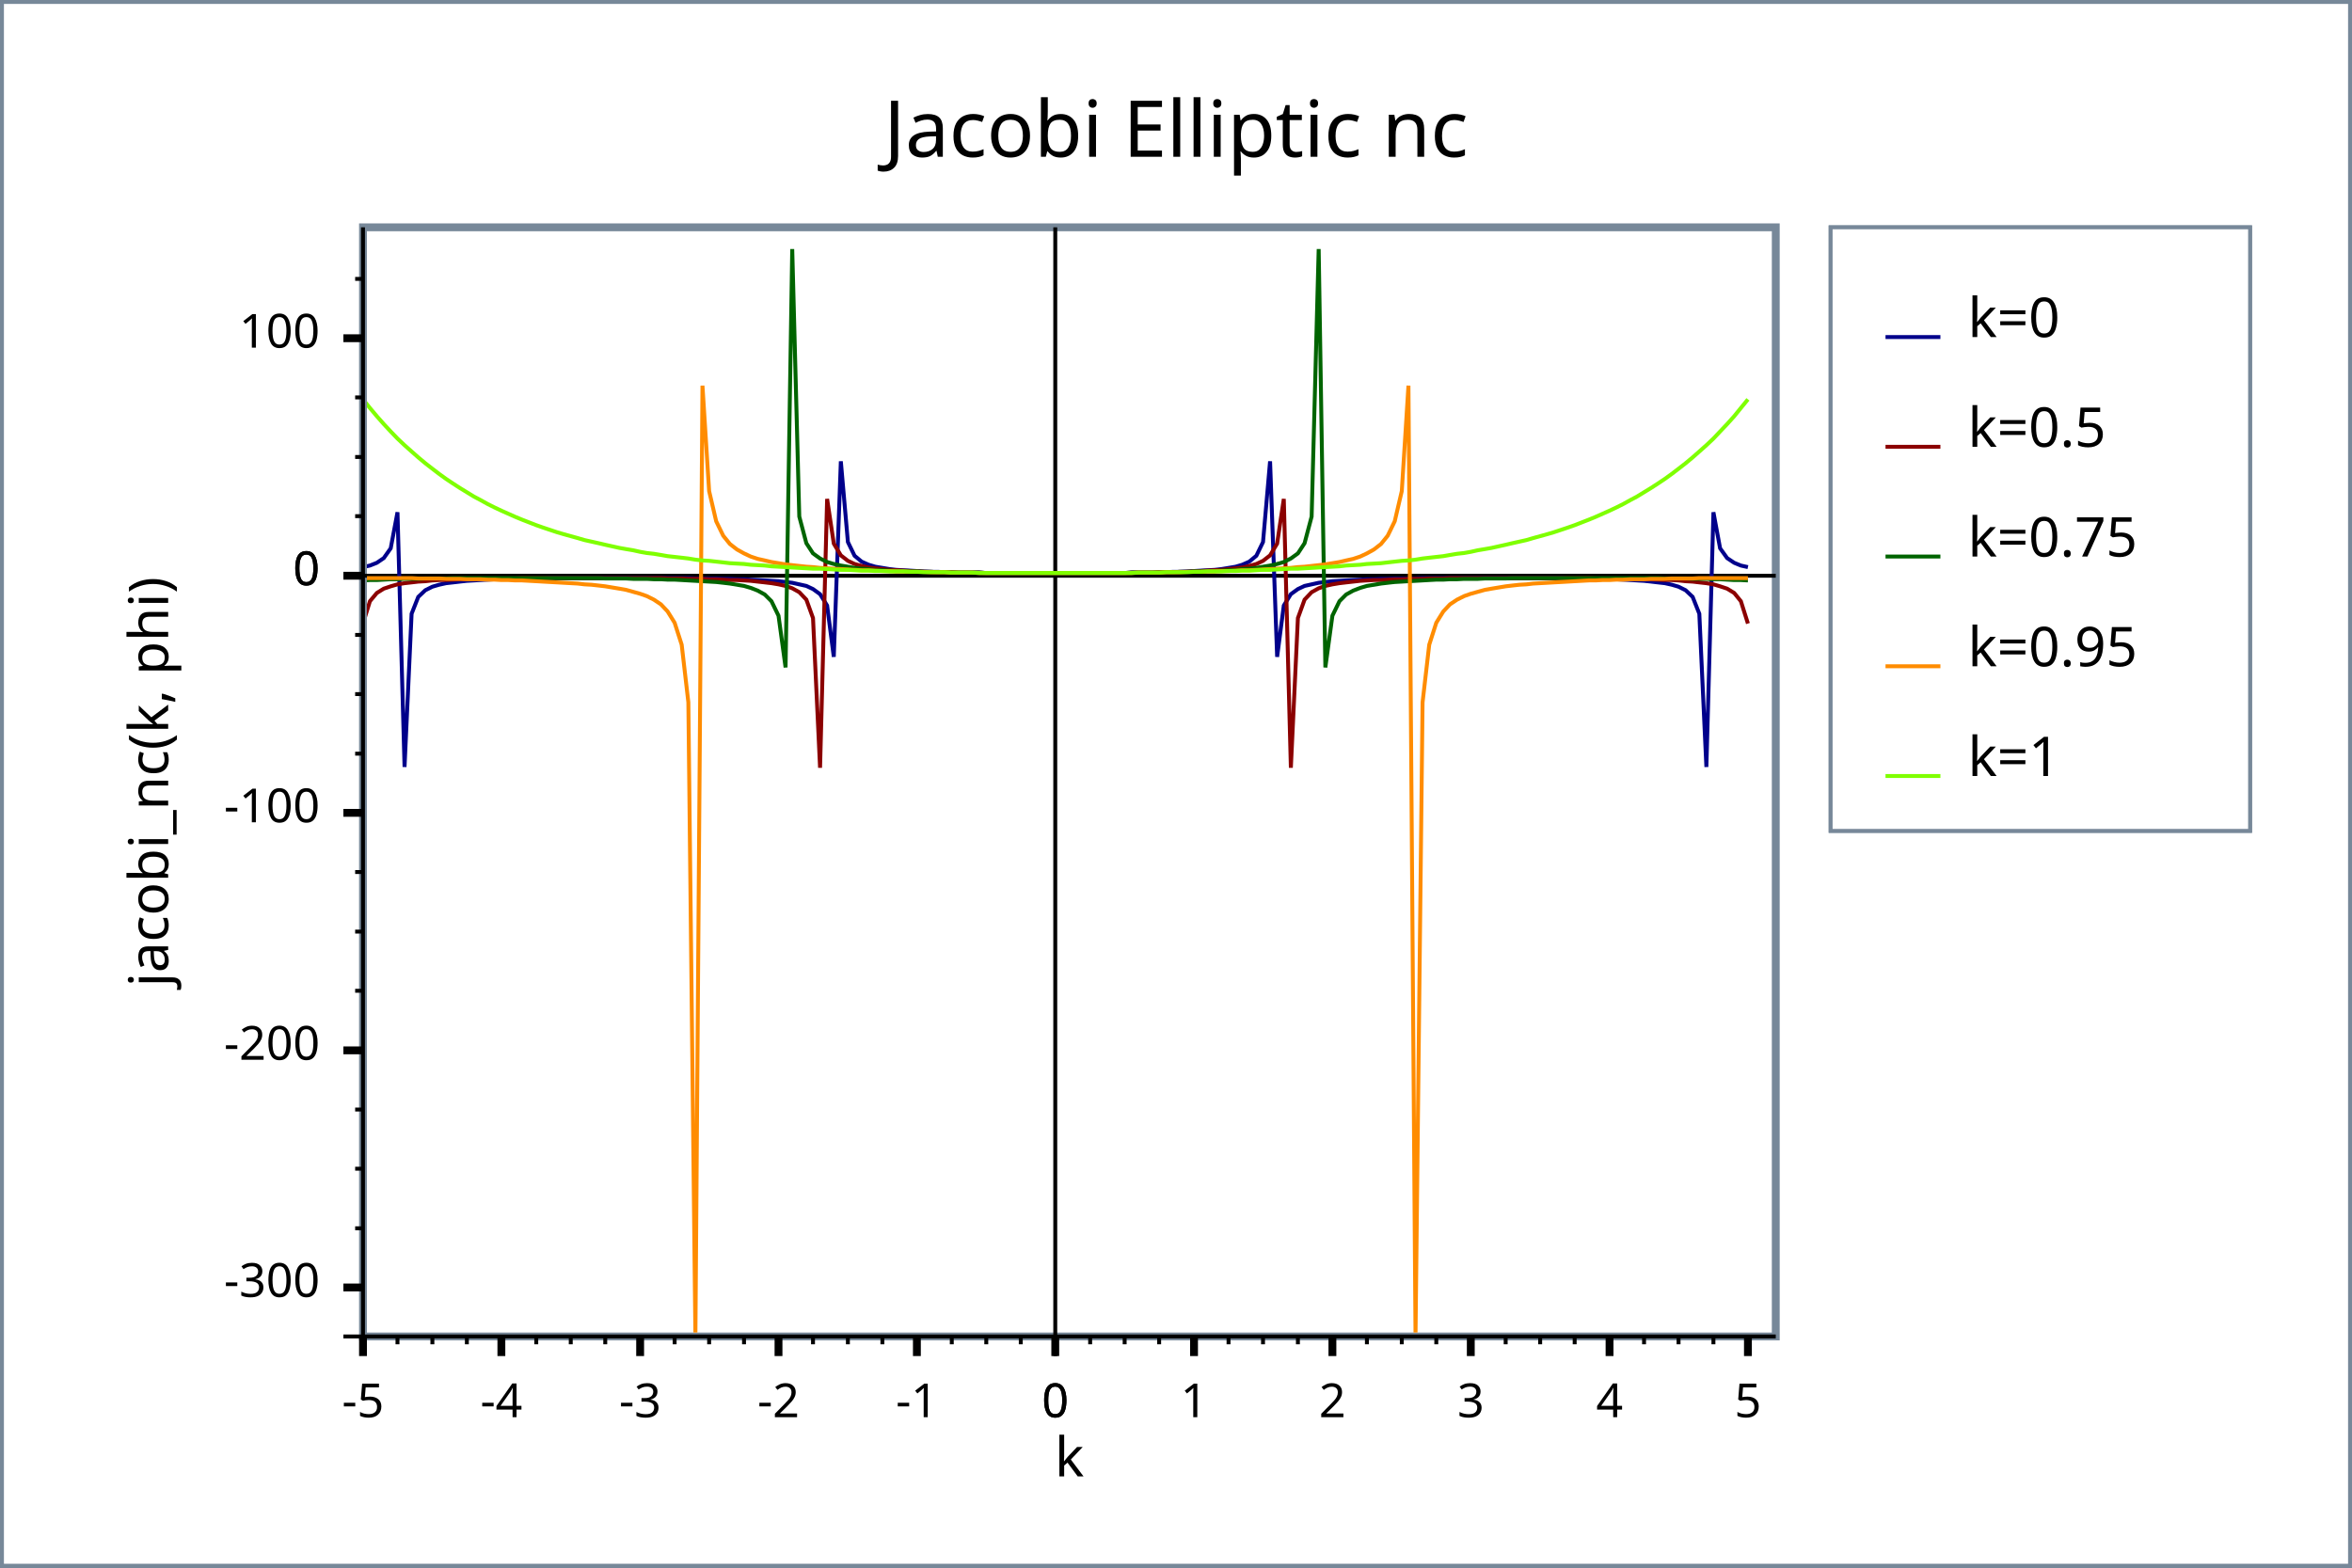
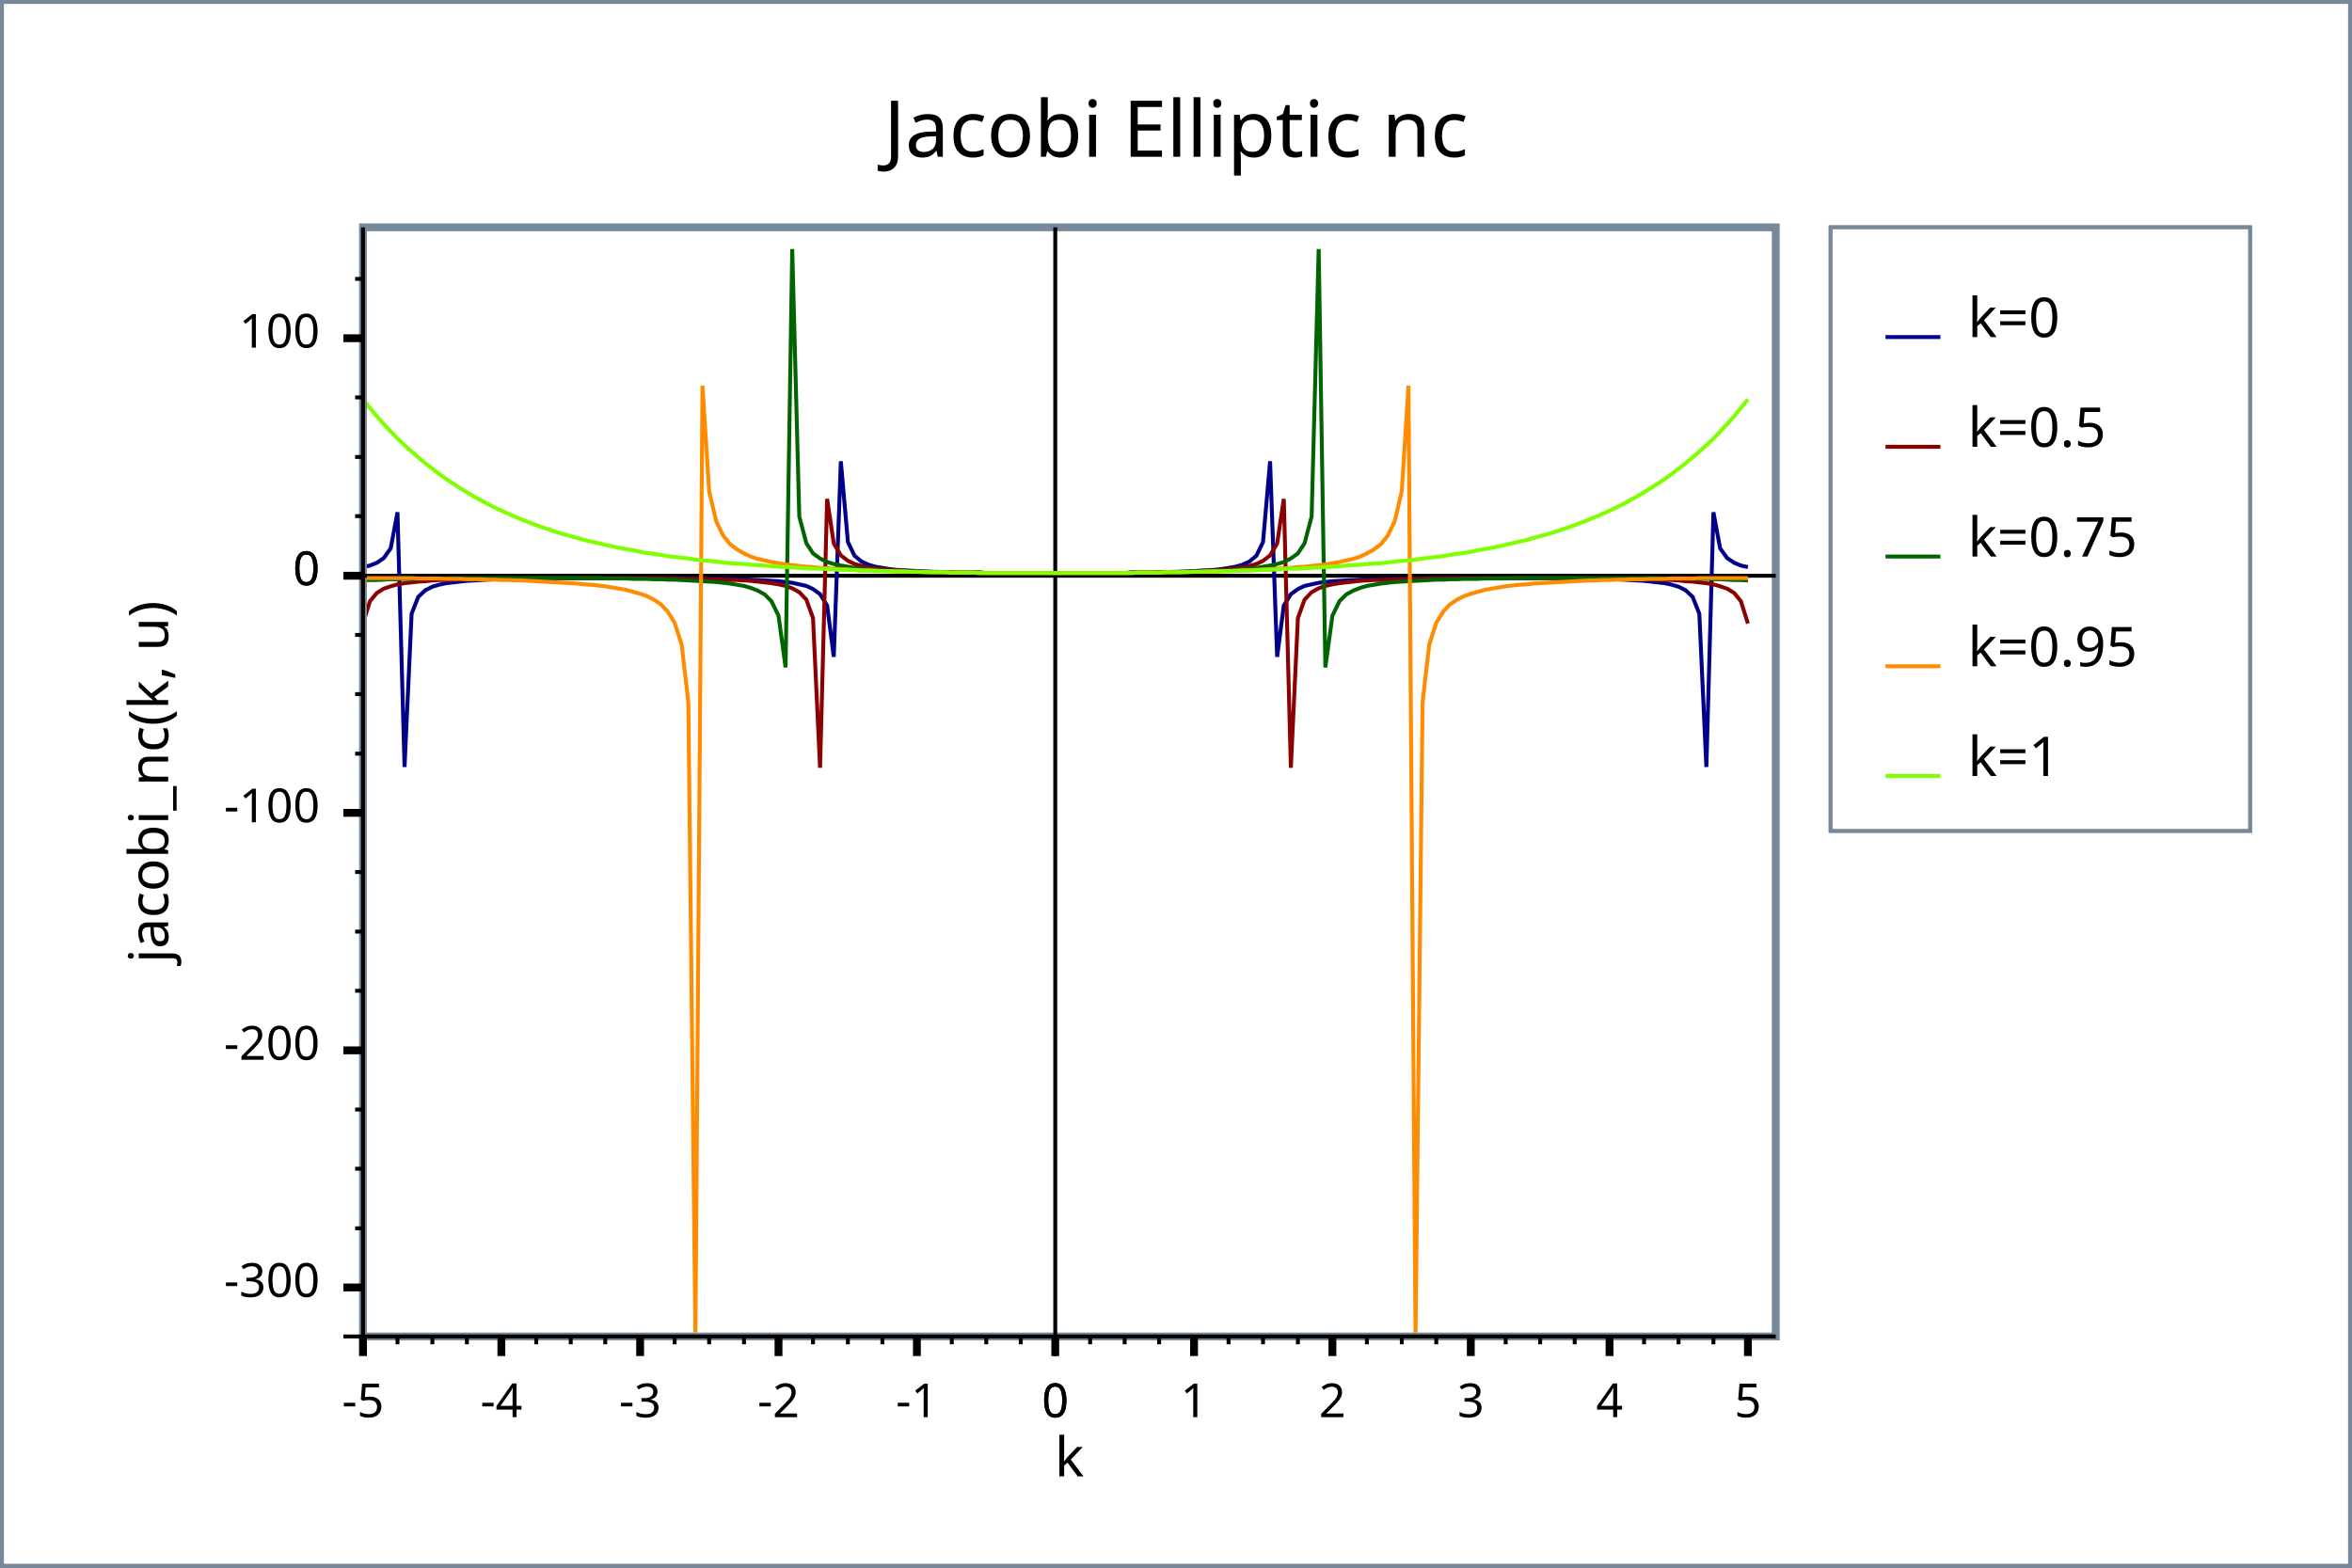
<svg xmlns="http://www.w3.org/2000/svg" width="600" height="400" version="1.1">
  <meta name="copyright" content="John Maddock" />
  <meta name="date" content="2008" />
  <clipPath id="plot_window">
    <rect x="93.6" y="59" width="358.4" height="281" />
  </clipPath>
  <g id="imageBackground" stroke="rgb(119,136,153)" fill="rgb(255,255,255)" stroke-width="2">
    <rect x="0" y="0" width="600" height="400" />
  </g>
  <g id="plotBackground" stroke="rgb(119,136,153)" fill="rgb(255,255,255)" stroke-width="2">
    <rect x="92.6" y="58" width="360.4" height="283" />
  </g>
  <g id="yMinorGrid" stroke="rgb(200,220,255)" stroke-width="0.5" />
  <g id="yMajorGrid" stroke="rgb(200,220,255)" stroke-width="1" />
  <g id="xMinorGrid" stroke="rgb(200,220,255)" stroke-width="0.5" />
  <g id="xMajorGrid" stroke="rgb(200,220,255)" stroke-width="1" />
  <g id="yAxis" stroke="rgb(0,0,0)" stroke-width="1">
    <line x1="269.2" y1="58" x2="269.2" y2="346" />
    <line x1="92.6" y1="58" x2="92.6" y2="341" />
  </g>
  <g id="xAxis" stroke="rgb(0,0,0)" stroke-width="1">
    <line x1="87.6" y1="146.9" x2="453" y2="146.9" />
    <line x1="87.6" y1="341" x2="453" y2="341" />
  </g>
  <g id="yMinorTicks" stroke="rgb(0,0,0)" stroke-width="1">
    <path d="M90.6,131.7 L92.6,131.7 M90.6,116.6 L92.6,116.6 M90.6,101.4 L92.6,101.4 M90.6,71.16 L92.6,71.16 M90.6,146.9 L92.6,146.9 M90.6,162 L92.6,162 M90.6,177.1 L92.6,177.1 M90.6,192.3 L92.6,192.3 M90.6,207.4 L92.6,207.4 M90.6,222.5 L92.6,222.5 M90.6,237.7 L92.6,237.7 M90.6,252.8 L92.6,252.8 M90.6,268 L92.6,268 M90.6,283.1 L92.6,283.1 M90.6,298.2 L92.6,298.2 M90.6,313.4 L92.6,313.4 M90.6,328.5 L92.6,328.5 " fill="none" />
  </g>
  <g id="xMinorTicks" stroke="rgb(0,0,0)" stroke-width="1">
    <path d="M278.1,341 L278.1,343 M286.9,341 L286.9,343 M295.7,341 L295.7,343 M313.4,341 L313.4,343 M322.2,341 L322.2,343 M331.1,341 L331.1,343 M348.7,341 L348.7,343 M357.6,341 L357.6,343 M366.4,341 L366.4,343 M384.1,341 L384.1,343 M392.9,341 L392.9,343 M401.7,341 L401.7,343 M419.4,341 L419.4,343 M428.2,341 L428.2,343 M437.1,341 L437.1,343 M260.4,341 L260.4,343 M251.6,341 L251.6,343 M242.8,341 L242.8,343 M225.1,341 L225.1,343 M216.3,341 L216.3,343 M207.4,341 L207.4,343 M189.8,341 L189.8,343 M180.9,341 L180.9,343 M172.1,341 L172.1,343 M154.4,341 L154.4,343 M145.6,341 L145.6,343 M136.8,341 L136.8,343 M119.1,341 L119.1,343 M110.3,341 L110.3,343 M101.4,341 L101.4,343 " fill="none" />
  </g>
  <g id="yMajorTicks" stroke="rgb(0,0,0)" stroke-width="2">
    <path d="M87.6,146.9 L92.6,146.9 M87.6,86.3 L92.6,86.3 M87.6,146.9 L92.6,146.9 M87.6,207.4 L92.6,207.4 M87.6,268 L92.6,268 M87.6,328.5 L92.6,328.5 " fill="none" />
  </g>
  <g id="xMajorTicks" stroke="rgb(0,0,0)" stroke-width="2">
    <path d="M269.2,341 L269.2,346 M304.6,341 L304.6,346 M339.9,341 L339.9,346 M375.2,341 L375.2,346 M410.6,341 L410.6,346 M445.9,341 L445.9,346 M269.2,341 L269.2,346 M233.9,341 L233.9,346 M198.6,341 L198.6,346 M163.3,341 L163.3,346 M127.9,341 L127.9,346 M92.6,341 L92.6,346 " fill="none" />
  </g>
  <g id="xTicksValues">
    <text x="269.2" y="361.6" text-anchor="middle" font-size="12" font-family="Verdana">0</text>
    <text x="304.6" y="361.6" text-anchor="middle" font-size="12" font-family="Verdana">1</text>
    <text x="339.9" y="361.6" text-anchor="middle" font-size="12" font-family="Verdana">2</text>
    <text x="375.2" y="361.6" text-anchor="middle" font-size="12" font-family="Verdana">3</text>
    <text x="410.6" y="361.6" text-anchor="middle" font-size="12" font-family="Verdana">4</text>
    <text x="445.9" y="361.6" text-anchor="middle" font-size="12" font-family="Verdana">5</text>
    <text x="269.2" y="361.6" text-anchor="middle" font-size="12" font-family="Verdana">0</text>
    <text x="233.9" y="361.6" text-anchor="middle" font-size="12" font-family="Verdana">-1</text>
    <text x="198.6" y="361.6" text-anchor="middle" font-size="12" font-family="Verdana">-2</text>
    <text x="163.3" y="361.6" text-anchor="middle" font-size="12" font-family="Verdana">-3</text>
    <text x="127.9" y="361.6" text-anchor="middle" font-size="12" font-family="Verdana">-4</text>
    <text x="92.6" y="361.6" text-anchor="middle" font-size="12" font-family="Verdana">-5</text>
  </g>
  <g id="yTicksValues">
    <text x="81.6" y="149.3" text-anchor="end" font-size="12" font-family="Verdana">0</text>
    <text x="81.6" y="88.7" text-anchor="end" font-size="12" font-family="Verdana">100</text>
    <text x="81.6" y="149.3" text-anchor="end" font-size="12" font-family="Verdana">0</text>
    <text x="81.6" y="209.8" text-anchor="end" font-size="12" font-family="Verdana">-100</text>
    <text x="81.6" y="270.4" text-anchor="end" font-size="12" font-family="Verdana">-200</text>
    <text x="81.6" y="330.9" text-anchor="end" font-size="12" font-family="Verdana">-300</text>
  </g>
  <g id="yLabel">
-     <text x="42.9" y="199.5" text-anchor="middle" transform="rotate(-90 42.9 199.5 )" font-size="14" font-family="Verdana">jacobi_nc(k, phi)</text>
+     <text x="42.9" y="199.5" text-anchor="middle" transform="rotate(-90 42.9 199.5 )" font-size="14" font-family="Verdana">jacobi_nc(k, u)</text>
  </g>
  <g id="xLabel">
    <text x="272.8" y="376.7" text-anchor="middle" font-size="14" font-family="Verdana">k</text>
  </g>
  <g id="plotLines" stroke-width="2">
    <g clip-path="url(#plot_window)" stroke="rgb(0,0,139)" stroke-width="1">
      <path d="M92.6,144.7 L94.37,144.3 L96.13,143.6 L97.9,142.4 L99.67,139.9 L101.4,130.7 L103.2,195.7 L105,156.6 L106.7,152.3 L108.5,150.6 L110.3,149.7 L112,149.2 L113.8,148.8 L115.6,148.6 L117.3,148.4 L119.1,148.2 L120.9,148.1 L122.6,148 L124.4,147.9 L126.2,147.8 L127.9,147.8 L129.7,147.7 L131.5,147.7 L133.2,147.7 L135,147.6 L136.8,147.6 L138.5,147.6 L140.3,147.5 L142.1,147.5 L143.8,147.5 L145.6,147.5 L147.4,147.5 L149.1,147.5 L150.9,147.5 L152.7,147.5 L154.4,147.5 L156.2,147.5 L158,147.5 L159.7,147.5 L161.5,147.5 L163.3,147.5 L165,147.5 L166.8,147.5 L168.6,147.5 L170.3,147.5 L172.1,147.5 L173.9,147.5 L175.6,147.5 L177.4,147.6 L179.2,147.6 L180.9,147.6 L182.7,147.6 L184.5,147.7 L186.2,147.7 L188,147.8 L189.8,147.8 L191.5,147.9 L193.3,148 L195.1,148.1 L196.8,148.2 L198.6,148.3 L200.4,148.5 L202.1,148.7 L203.9,149.1 L205.7,149.5 L207.4,150.3 L209.2,151.6 L211,154.5 L212.7,167.6 L214.5,117.7 L216.3,138.3 L218,141.8 L219.8,143.3 L221.6,144.1 L223.3,144.6 L225.1,144.9 L226.9,145.2 L228.6,145.4 L230.4,145.5 L232.2,145.6 L233.9,145.7 L235.7,145.8 L237.5,145.9 L239.2,145.9 L241,146 L242.7,146 L244.5,146.1 L246.3,146.1 L248,146.1 L249.8,146.1 L251.6,146.2 L253.3,146.2 L255.1,146.2 L256.9,146.2 L258.6,146.2 L260.4,146.2 L262.2,146.2 L263.9,146.2 L265.7,146.2 L267.5,146.2 L269.2,146.2 L271,146.2 L272.8,146.2 L274.5,146.2 L276.3,146.2 L278.1,146.2 L279.8,146.2 L281.6,146.2 L283.4,146.2 L285.1,146.2 L286.9,146.2 L288.7,146.1 L290.4,146.1 L292.2,146.1 L294,146.1 L295.7,146 L297.5,146 L299.3,145.9 L301,145.9 L302.8,145.8 L304.6,145.7 L306.3,145.6 L308.1,145.5 L309.9,145.4 L311.6,145.2 L313.4,144.9 L315.2,144.6 L316.9,144.1 L318.7,143.3 L320.5,141.8 L322.2,138.3 L324,117.7 L325.8,167.6 L327.5,154.5 L329.3,151.6 L331.1,150.3 L332.8,149.5 L334.6,149.1 L336.4,148.7 L338.1,148.5 L339.9,148.3 L341.7,148.2 L343.4,148.1 L345.2,148 L347,147.9 L348.7,147.8 L350.5,147.8 L352.3,147.7 L354,147.7 L355.8,147.6 L357.6,147.6 L359.3,147.6 L361.1,147.6 L362.9,147.5 L364.6,147.5 L366.4,147.5 L368.2,147.5 L369.9,147.5 L371.7,147.5 L373.5,147.5 L375.2,147.5 L377,147.5 L378.8,147.5 L380.5,147.5 L382.3,147.5 L384.1,147.5 L385.8,147.5 L387.6,147.5 L389.4,147.5 L391.1,147.5 L392.9,147.5 L394.7,147.5 L396.4,147.5 L398.2,147.5 L400,147.6 L401.7,147.6 L403.5,147.6 L405.3,147.7 L407,147.7 L408.8,147.7 L410.6,147.8 L412.3,147.8 L414.1,147.9 L415.9,148 L417.6,148.1 L419.4,148.2 L421.2,148.4 L422.9,148.6 L424.7,148.8 L426.5,149.2 L428.2,149.7 L430,150.6 L431.8,152.3 L433.5,156.6 L435.3,195.7 L437.1,130.7 L438.8,139.9 L440.6,142.4 L442.4,143.6 L444.1,144.3 L445.9,144.7 " fill="none" />
    </g>
    <g clip-path="url(#plot_window)" stroke="rgb(139,0,0)" stroke-width="1">
      <path d="M92.6,159.1 L94.37,153.4 L96.13,151.3 L97.9,150.2 L99.67,149.6 L101.4,149.1 L103.2,148.8 L105,148.6 L106.7,148.4 L108.5,148.3 L110.3,148.1 L112,148 L113.8,148 L115.6,147.9 L117.3,147.8 L119.1,147.8 L120.9,147.7 L122.6,147.7 L124.4,147.7 L126.2,147.6 L127.9,147.6 L129.7,147.6 L131.5,147.6 L133.2,147.5 L135,147.5 L136.8,147.5 L138.5,147.5 L140.3,147.5 L142.1,147.5 L143.8,147.5 L145.6,147.5 L147.4,147.5 L149.1,147.5 L150.9,147.5 L152.7,147.5 L154.4,147.5 L156.2,147.5 L158,147.5 L159.7,147.5 L161.5,147.5 L163.3,147.5 L165,147.5 L166.8,147.5 L168.6,147.5 L170.3,147.6 L172.1,147.6 L173.9,147.6 L175.6,147.7 L177.4,147.7 L179.2,147.7 L180.9,147.8 L182.7,147.8 L184.5,147.9 L186.2,148 L188,148 L189.8,148.1 L191.5,148.2 L193.3,148.4 L195.1,148.6 L196.8,148.8 L198.6,149.1 L200.4,149.5 L202.1,150.1 L203.9,151.1 L205.7,153 L207.4,157.7 L209.2,195.9 L211,127.3 L212.7,138.7 L214.5,141.7 L216.3,143.1 L218,143.9 L219.8,144.4 L221.6,144.8 L223.3,145 L225.1,145.2 L226.9,145.4 L228.6,145.5 L230.4,145.6 L232.2,145.7 L233.9,145.8 L235.7,145.9 L237.5,145.9 L239.2,146 L241,146 L242.7,146 L244.5,146.1 L246.3,146.1 L248,146.1 L249.8,146.1 L251.6,146.2 L253.3,146.2 L255.1,146.2 L256.9,146.2 L258.6,146.2 L260.4,146.2 L262.2,146.2 L263.9,146.2 L265.7,146.2 L267.5,146.2 L269.2,146.2 L271,146.2 L272.8,146.2 L274.5,146.2 L276.3,146.2 L278.1,146.2 L279.8,146.2 L281.6,146.2 L283.4,146.2 L285.1,146.2 L286.9,146.2 L288.7,146.1 L290.4,146.1 L292.2,146.1 L294,146.1 L295.7,146 L297.5,146 L299.3,146 L301,145.9 L302.8,145.9 L304.6,145.8 L306.3,145.7 L308.1,145.6 L309.9,145.5 L311.6,145.4 L313.4,145.2 L315.2,145 L316.9,144.8 L318.7,144.4 L320.5,143.9 L322.2,143.1 L324,141.7 L325.8,138.7 L327.5,127.3 L329.3,195.9 L331.1,157.7 L332.8,153 L334.6,151.1 L336.4,150.1 L338.1,149.5 L339.9,149.1 L341.7,148.8 L343.4,148.6 L345.2,148.4 L347,148.2 L348.7,148.1 L350.5,148 L352.3,148 L354,147.9 L355.8,147.8 L357.6,147.8 L359.3,147.7 L361.1,147.7 L362.9,147.7 L364.6,147.6 L366.4,147.6 L368.2,147.6 L369.9,147.5 L371.7,147.5 L373.5,147.5 L375.2,147.5 L377,147.5 L378.8,147.5 L380.5,147.5 L382.3,147.5 L384.1,147.5 L385.8,147.5 L387.6,147.5 L389.4,147.5 L391.1,147.5 L392.9,147.5 L394.7,147.5 L396.4,147.5 L398.2,147.5 L400,147.5 L401.7,147.5 L403.5,147.5 L405.3,147.5 L407,147.6 L408.8,147.6 L410.6,147.6 L412.3,147.6 L414.1,147.7 L415.9,147.7 L417.6,147.7 L419.4,147.8 L421.2,147.8 L422.9,147.9 L424.7,148 L426.5,148 L428.2,148.1 L430,148.3 L431.8,148.4 L433.5,148.6 L435.3,148.8 L437.1,149.1 L438.8,149.6 L440.6,150.2 L442.4,151.3 L444.1,153.4 L445.9,159.1 " fill="none" />
    </g>
    <g clip-path="url(#plot_window)" stroke="rgb(0,100,0)" stroke-width="1">
      <path d="M92.6,148.1 L94.37,148 L96.13,148 L97.9,147.9 L99.67,147.8 L101.4,147.8 L103.2,147.7 L105,147.7 L106.7,147.7 L108.5,147.6 L110.3,147.6 L112,147.6 L113.8,147.6 L115.6,147.5 L117.3,147.5 L119.1,147.5 L120.9,147.5 L122.6,147.5 L124.4,147.5 L126.2,147.5 L127.9,147.5 L129.7,147.5 L131.5,147.5 L133.2,147.5 L135,147.5 L136.8,147.5 L138.5,147.5 L140.3,147.5 L142.1,147.5 L143.8,147.5 L145.6,147.5 L147.4,147.5 L149.1,147.5 L150.9,147.5 L152.7,147.5 L154.4,147.6 L156.2,147.6 L158,147.6 L159.7,147.6 L161.5,147.7 L163.3,147.7 L165,147.7 L166.8,147.8 L168.6,147.8 L170.3,147.9 L172.1,147.9 L173.9,148 L175.6,148.1 L177.4,148.2 L179.2,148.3 L180.9,148.4 L182.7,148.5 L184.5,148.7 L186.2,148.9 L188,149.2 L189.8,149.5 L191.5,150 L193.3,150.7 L195.1,151.7 L196.8,153.4 L198.6,157.1 L200.4,170.3 L202.1,63.55 L203.9,131.8 L205.7,138.6 L207.4,141.2 L209.2,142.5 L211,143.4 L212.7,143.9 L214.5,144.3 L216.3,144.6 L218,144.9 L219.8,145.1 L221.6,145.2 L223.3,145.4 L225.1,145.5 L226.9,145.6 L228.6,145.7 L230.4,145.7 L232.2,145.8 L233.9,145.8 L235.7,145.9 L237.5,145.9 L239.2,146 L241,146 L242.7,146.1 L244.5,146.1 L246.3,146.1 L248,146.1 L249.8,146.1 L251.6,146.2 L253.3,146.2 L255.1,146.2 L256.9,146.2 L258.6,146.2 L260.4,146.2 L262.2,146.2 L263.9,146.2 L265.7,146.2 L267.5,146.2 L269.2,146.2 L271,146.2 L272.8,146.2 L274.5,146.2 L276.3,146.2 L278.1,146.2 L279.8,146.2 L281.6,146.2 L283.4,146.2 L285.1,146.2 L286.9,146.2 L288.7,146.1 L290.4,146.1 L292.2,146.1 L294,146.1 L295.7,146.1 L297.5,146 L299.3,146 L301,145.9 L302.8,145.9 L304.6,145.8 L306.3,145.8 L308.1,145.7 L309.9,145.7 L311.6,145.6 L313.4,145.5 L315.2,145.4 L316.9,145.2 L318.7,145.1 L320.5,144.9 L322.2,144.6 L324,144.3 L325.8,143.9 L327.5,143.4 L329.3,142.5 L331.1,141.2 L332.8,138.6 L334.6,131.8 L336.4,63.55 L338.1,170.3 L339.9,157.1 L341.7,153.4 L343.4,151.7 L345.2,150.7 L347,150 L348.7,149.5 L350.5,149.2 L352.3,148.9 L354,148.7 L355.8,148.5 L357.6,148.4 L359.3,148.3 L361.1,148.2 L362.9,148.1 L364.6,148 L366.4,147.9 L368.2,147.9 L369.9,147.8 L371.7,147.8 L373.5,147.7 L375.2,147.7 L377,147.7 L378.8,147.6 L380.5,147.6 L382.3,147.6 L384.1,147.6 L385.8,147.5 L387.6,147.5 L389.4,147.5 L391.1,147.5 L392.9,147.5 L394.7,147.5 L396.4,147.5 L398.2,147.5 L400,147.5 L401.7,147.5 L403.5,147.5 L405.3,147.5 L407,147.5 L408.8,147.5 L410.6,147.5 L412.3,147.5 L414.1,147.5 L415.9,147.5 L417.6,147.5 L419.4,147.5 L421.2,147.5 L422.9,147.5 L424.7,147.6 L426.5,147.6 L428.2,147.6 L430,147.6 L431.8,147.7 L433.5,147.7 L435.3,147.7 L437.1,147.8 L438.8,147.8 L440.6,147.9 L442.4,148 L444.1,148 L445.9,148.1 " fill="none" />
    </g>
    <g clip-path="url(#plot_window)" stroke="rgb(255,140,0)" stroke-width="1">
      <path d="M92.6,147.5 L94.37,147.5 L96.13,147.5 L97.9,147.5 L99.67,147.5 L101.4,147.5 L103.2,147.5 L105,147.5 L106.7,147.6 L108.5,147.6 L110.3,147.6 L112,147.6 L113.8,147.7 L115.6,147.7 L117.3,147.7 L119.1,147.8 L120.9,147.8 L122.6,147.8 L124.4,147.9 L126.2,147.9 L127.9,148 L129.7,148 L131.5,148.1 L133.2,148.1 L135,148.2 L136.8,148.3 L138.5,148.4 L140.3,148.5 L142.1,148.6 L143.8,148.7 L145.6,148.8 L147.4,148.9 L149.1,149.1 L150.9,149.2 L152.7,149.4 L154.4,149.6 L156.2,149.9 L158,150.2 L159.7,150.5 L161.5,151 L163.3,151.5 L165,152.1 L166.8,153 L168.6,154.2 L170.3,156 L172.1,158.9 L173.9,164.5 L175.6,179.2 L177.4,341 L179.2,98.4 L180.9,125.3 L182.7,133 L184.5,136.7 L186.2,138.8 L188,140.2 L189.8,141.2 L191.5,142 L193.3,142.6 L195.1,143 L196.8,143.4 L198.6,143.7 L200.4,144 L202.1,144.2 L203.9,144.4 L205.7,144.6 L207.4,144.7 L209.2,144.9 L211,145 L212.7,145.1 L214.5,145.2 L216.3,145.3 L218,145.4 L219.8,145.5 L221.6,145.5 L223.3,145.6 L225.1,145.7 L226.9,145.7 L228.6,145.8 L230.4,145.8 L232.2,145.9 L233.9,145.9 L235.7,145.9 L237.5,146 L239.2,146 L241,146 L242.7,146.1 L244.5,146.1 L246.3,146.1 L248,146.1 L249.8,146.2 L251.6,146.2 L253.3,146.2 L255.1,146.2 L256.9,146.2 L258.6,146.2 L260.4,146.2 L262.2,146.2 L263.9,146.2 L265.7,146.2 L267.5,146.2 L269.2,146.2 L271,146.2 L272.8,146.2 L274.5,146.2 L276.3,146.2 L278.1,146.2 L279.8,146.2 L281.6,146.2 L283.4,146.2 L285.1,146.2 L286.9,146.2 L288.7,146.2 L290.4,146.1 L292.2,146.1 L294,146.1 L295.7,146.1 L297.5,146 L299.3,146 L301,146 L302.8,145.9 L304.6,145.9 L306.3,145.9 L308.1,145.8 L309.9,145.8 L311.6,145.7 L313.4,145.7 L315.2,145.6 L316.9,145.5 L318.7,145.5 L320.5,145.4 L322.2,145.3 L324,145.2 L325.8,145.1 L327.5,145 L329.3,144.9 L331.1,144.7 L332.8,144.6 L334.6,144.4 L336.4,144.2 L338.1,144 L339.9,143.7 L341.7,143.4 L343.4,143 L345.2,142.6 L347,142 L348.7,141.2 L350.5,140.2 L352.3,138.8 L354,136.7 L355.8,133 L357.6,125.3 L359.3,98.4 L361.1,341 L362.9,179.2 L364.6,164.5 L366.4,158.9 L368.2,156 L369.9,154.2 L371.7,153 L373.5,152.1 L375.2,151.5 L377,151 L378.8,150.5 L380.5,150.2 L382.3,149.9 L384.1,149.6 L385.8,149.4 L387.6,149.2 L389.4,149.1 L391.1,148.9 L392.9,148.8 L394.7,148.7 L396.4,148.6 L398.2,148.5 L400,148.4 L401.7,148.3 L403.5,148.2 L405.3,148.1 L407,148.1 L408.8,148 L410.6,148 L412.3,147.9 L414.1,147.9 L415.9,147.8 L417.6,147.8 L419.4,147.8 L421.2,147.7 L422.9,147.7 L424.7,147.7 L426.5,147.6 L428.2,147.6 L430,147.6 L431.8,147.6 L433.5,147.5 L435.3,147.5 L437.1,147.5 L438.8,147.5 L440.6,147.5 L442.4,147.5 L444.1,147.5 L445.9,147.5 " fill="none" />
    </g>
    <g clip-path="url(#plot_window)" stroke="rgb(127,255,0)" stroke-width="1">
      <path d="M92.6,101.9 L94.37,104.1 L96.13,106.2 L97.9,108.2 L99.67,110.1 L101.4,111.9 L103.2,113.6 L105,115.2 L106.7,116.7 L108.5,118.2 L110.3,119.6 L112,120.9 L113.8,122.2 L115.6,123.4 L117.3,124.5 L119.1,125.6 L120.9,126.7 L122.6,127.6 L124.4,128.6 L126.2,129.5 L127.9,130.3 L129.7,131.1 L131.5,131.9 L133.2,132.6 L135,133.3 L136.8,134 L138.5,134.6 L140.3,135.2 L142.1,135.8 L143.8,136.3 L145.6,136.8 L147.4,137.3 L149.1,137.8 L150.9,138.2 L152.7,138.6 L154.4,139 L156.2,139.4 L158,139.8 L159.7,140.1 L161.5,140.4 L163.3,140.8 L165,141.1 L166.8,141.3 L168.6,141.6 L170.3,141.9 L172.1,142.1 L173.9,142.3 L175.6,142.5 L177.4,142.8 L179.2,143 L180.9,143.1 L182.7,143.3 L184.5,143.5 L186.2,143.7 L188,143.8 L189.8,143.9 L191.5,144.1 L193.3,144.2 L195.1,144.3 L196.8,144.5 L198.6,144.6 L200.4,144.7 L202.1,144.8 L203.9,144.9 L205.7,145 L207.4,145.1 L209.2,145.1 L211,145.2 L212.7,145.3 L214.5,145.4 L216.3,145.4 L218,145.5 L219.8,145.6 L221.6,145.6 L223.3,145.7 L225.1,145.7 L226.9,145.8 L228.6,145.8 L230.4,145.8 L232.2,145.9 L233.9,145.9 L235.7,146 L237.5,146 L239.2,146 L241,146 L242.7,146.1 L244.5,146.1 L246.3,146.1 L248,146.1 L249.8,146.2 L251.6,146.2 L253.3,146.2 L255.1,146.2 L256.9,146.2 L258.6,146.2 L260.4,146.2 L262.2,146.2 L263.9,146.2 L265.7,146.2 L267.5,146.2 L269.2,146.2 L271,146.2 L272.8,146.2 L274.5,146.2 L276.3,146.2 L278.1,146.2 L279.8,146.2 L281.6,146.2 L283.4,146.2 L285.1,146.2 L286.9,146.2 L288.7,146.2 L290.4,146.1 L292.2,146.1 L294,146.1 L295.7,146.1 L297.5,146 L299.3,146 L301,146 L302.8,146 L304.6,145.9 L306.3,145.9 L308.1,145.8 L309.9,145.8 L311.6,145.8 L313.4,145.7 L315.2,145.7 L316.9,145.6 L318.7,145.6 L320.5,145.5 L322.2,145.4 L324,145.4 L325.8,145.3 L327.5,145.2 L329.3,145.1 L331.1,145.1 L332.8,145 L334.6,144.9 L336.4,144.8 L338.1,144.7 L339.9,144.6 L341.7,144.5 L343.4,144.3 L345.2,144.2 L347,144.1 L348.7,143.9 L350.5,143.8 L352.3,143.7 L354,143.5 L355.8,143.3 L357.6,143.1 L359.3,143 L361.1,142.8 L362.9,142.5 L364.6,142.3 L366.4,142.1 L368.2,141.9 L369.9,141.6 L371.7,141.3 L373.5,141.1 L375.2,140.8 L377,140.4 L378.8,140.1 L380.5,139.8 L382.3,139.4 L384.1,139 L385.8,138.6 L387.6,138.2 L389.4,137.8 L391.1,137.3 L392.9,136.8 L394.7,136.3 L396.4,135.8 L398.2,135.2 L400,134.6 L401.7,134 L403.5,133.3 L405.3,132.6 L407,131.9 L408.8,131.1 L410.6,130.3 L412.3,129.5 L414.1,128.6 L415.9,127.6 L417.6,126.7 L419.4,125.6 L421.2,124.5 L422.9,123.4 L424.7,122.2 L426.5,120.9 L428.2,119.6 L430,118.2 L431.8,116.7 L433.5,115.2 L435.3,113.6 L437.1,111.9 L438.8,110.1 L440.6,108.2 L442.4,106.2 L444.1,104.1 L445.9,101.9 " fill="none" />
    </g>
  </g>
  <g id="plotPoints" clip-path="url(#plot_window)" />
  <g id="legendBackground" stroke="rgb(119,136,153)" fill="rgb(255,255,255)" stroke-width="1">
    <rect x="467" y="58" width="107" height="154" />
    <rect x="467" y="58" width="107" height="154" />
  </g>
  <g id="legendPoints">
    <g stroke="rgb(0,0,139)" fill="rgb(255,255,255)" stroke-width="1">
      <line x1="481" y1="86" x2="495" y2="86" />
    </g>
    <g stroke="rgb(139,0,0)" fill="rgb(255,255,255)" stroke-width="1">
      <line x1="481" y1="114" x2="495" y2="114" />
    </g>
    <g stroke="rgb(0,100,0)" fill="rgb(255,255,255)" stroke-width="1">
      <line x1="481" y1="142" x2="495" y2="142" />
    </g>
    <g stroke="rgb(255,140,0)" fill="rgb(255,255,255)" stroke-width="1">
      <line x1="481" y1="170" x2="495" y2="170" />
    </g>
    <g stroke="rgb(127,255,0)" fill="rgb(255,255,255)" stroke-width="1">
      <line x1="481" y1="198" x2="495" y2="198" />
    </g>
  </g>
  <g id="legendText">
    <text x="502" y="86" font-size="14" font-family="Verdana">k=0</text>
    <text x="502" y="114" font-size="14" font-family="Verdana">k=0.5</text>
    <text x="502" y="142" font-size="14" font-family="Verdana">k=0.75</text>
    <text x="502" y="170" font-size="14" font-family="Verdana">k=0.95</text>
    <text x="502" y="198" font-size="14" font-family="Verdana">k=1</text>
  </g>
  <g id="title">
    <text x="300" y="40" text-anchor="middle" font-size="20" font-family="Verdana">Jacobi Elliptic nc</text>
  </g>
  <g id="plotXValues" />
  <g id="plotYValues" />
</svg>
